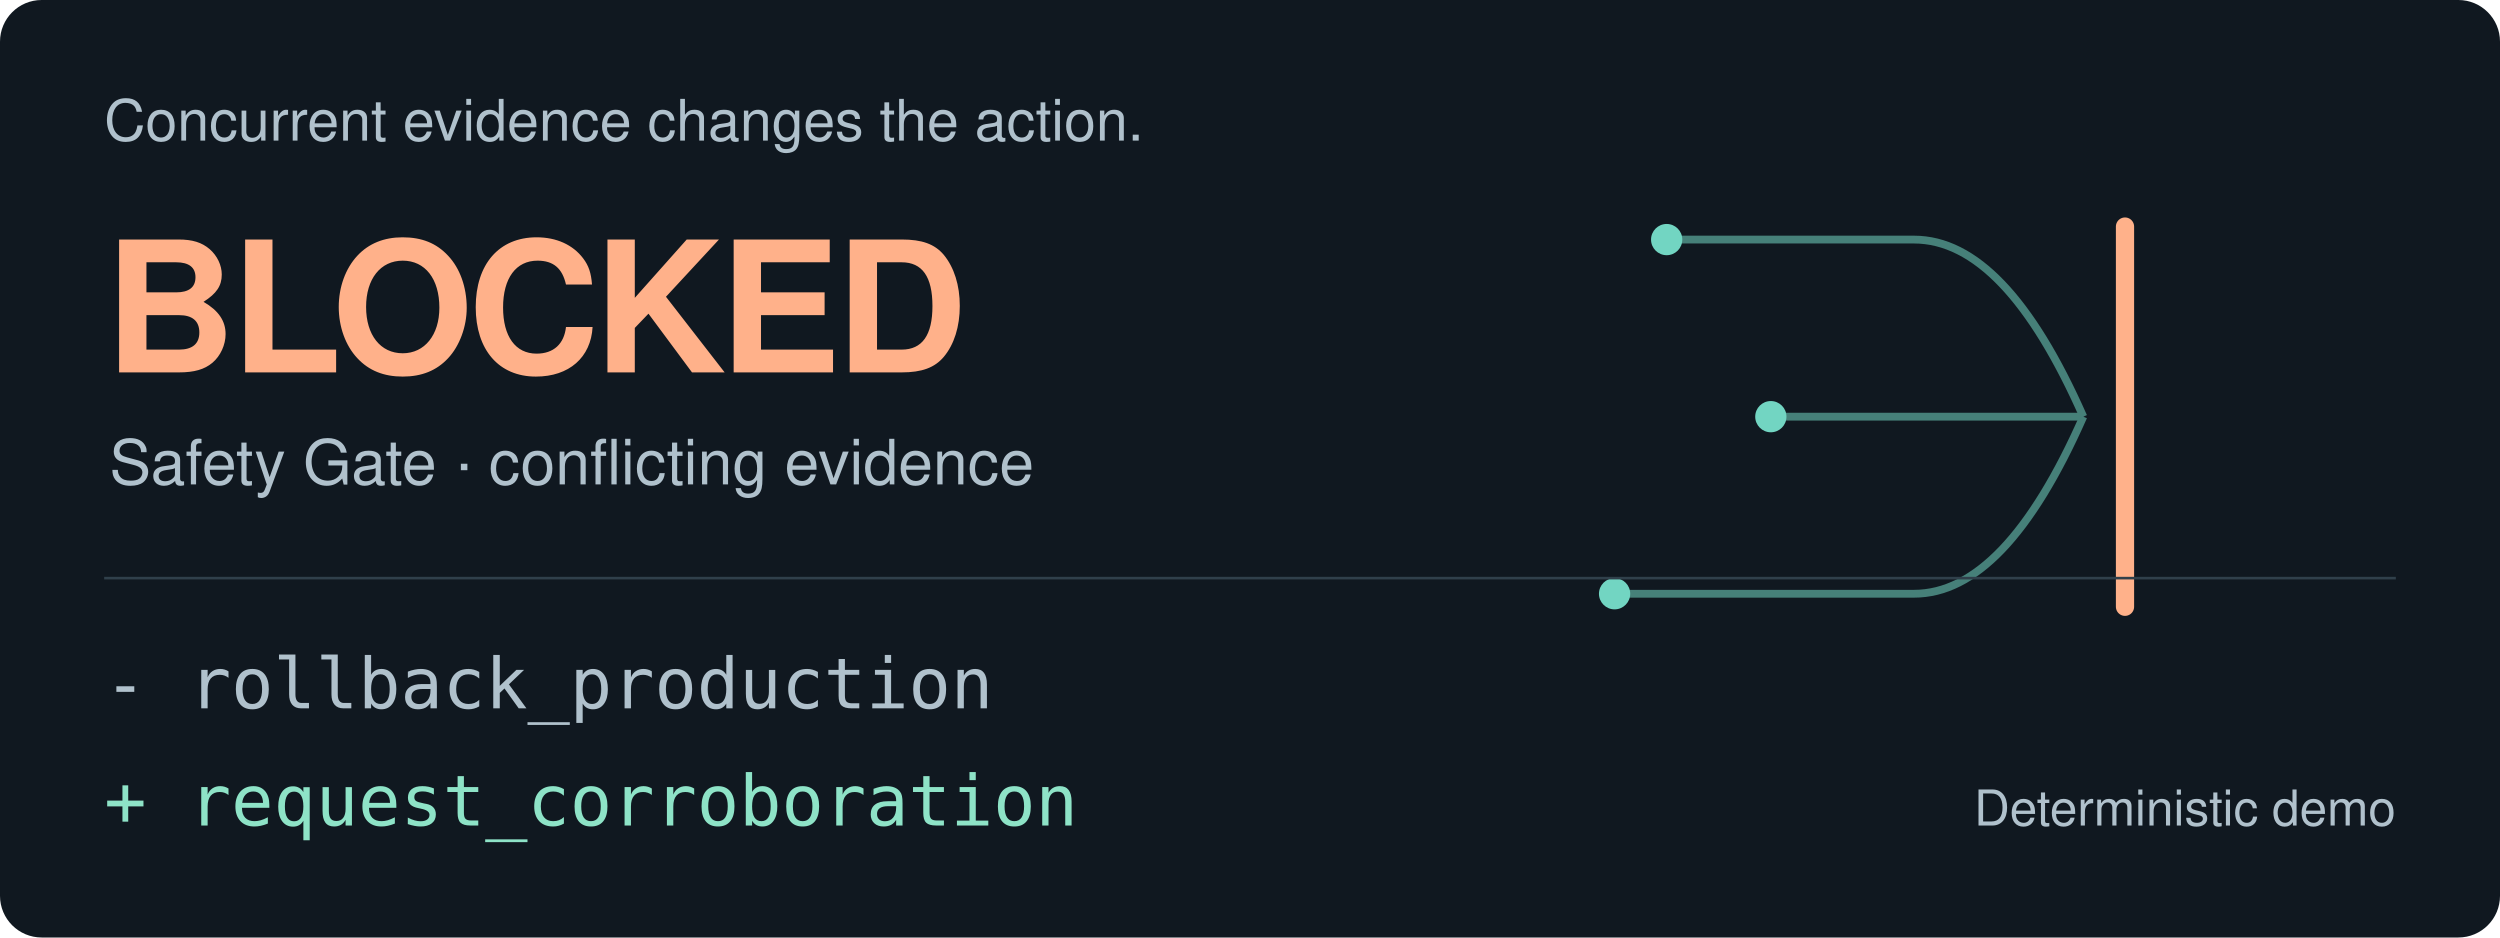
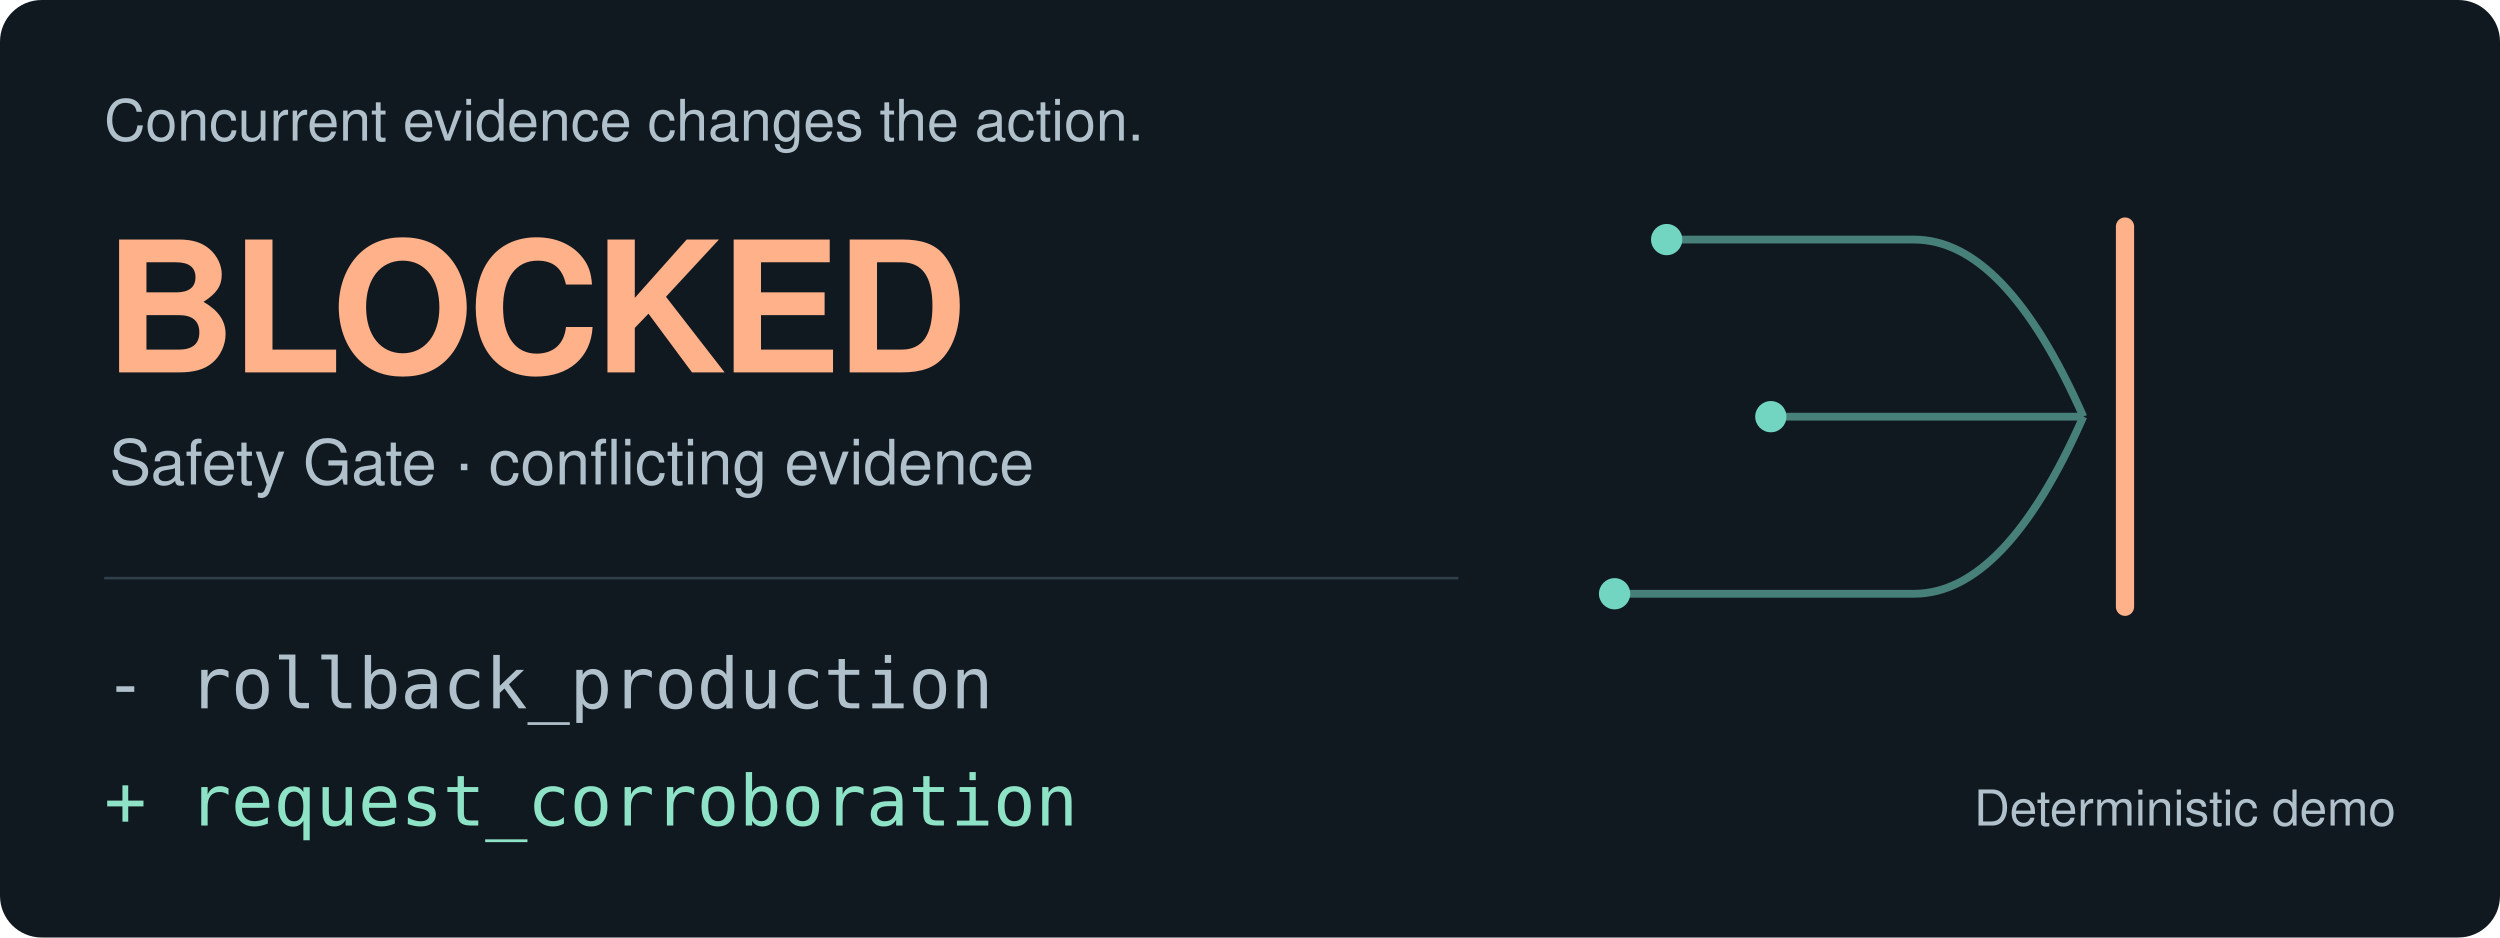
<svg xmlns="http://www.w3.org/2000/svg" width="960" height="360" viewBox="0 0 960 360" role="img" aria-labelledby="title desc">
  <rect width="960" height="360" rx="16" fill="#101820" />
  <g font-family="-apple-system, BlinkMacSystemFont, 'Segoe UI', Helvetica, Arial, sans-serif">
    <text x="40" y="54" fill="#b0c1cc" font-size="22">Concurrent evidence changes the action.</text>
    <g fill="none" stroke="#72d5c2" stroke-width="3" opacity=".55">
      <path d="M640 92 H735 Q770 92 800 160" />
      <path d="M680 160 H800" />
      <path d="M620 228 H735 Q770 228 800 160" />
    </g>
    <g fill="#72d5c2">
      <circle cx="640" cy="92" r="6" />
      <circle cx="680" cy="160" r="6" />
      <circle cx="620" cy="228" r="6" />
    </g>
    <path d="M816 87 V233" stroke="#ffb18a" stroke-width="7" stroke-linecap="round" />
    <text x="40" y="143" fill="#ffb18a" font-size="70" font-weight="750" letter-spacing="-2">BLOCKED</text>
    <text x="42" y="186" fill="#b0c1cc" font-size="24">Safety Gate · conflicting evidence</text>
-     <path d="M40 222 H920" stroke="#30404b" />
+     <path d="M40 222 H560" stroke="#30404b" />
    <g font-family="ui-monospace, SFMono-Regular, Consolas, monospace" font-size="27">
      <text x="40" y="272" fill="#b0c1cc">- rollback_production</text>
      <text x="40" y="317" fill="#8ee3c7">+ request_corroboration</text>
    </g>
    <text x="920" y="317" text-anchor="end" fill="#b0c1cc" font-size="19">Deterministic demo</text>
  </g>
</svg>
